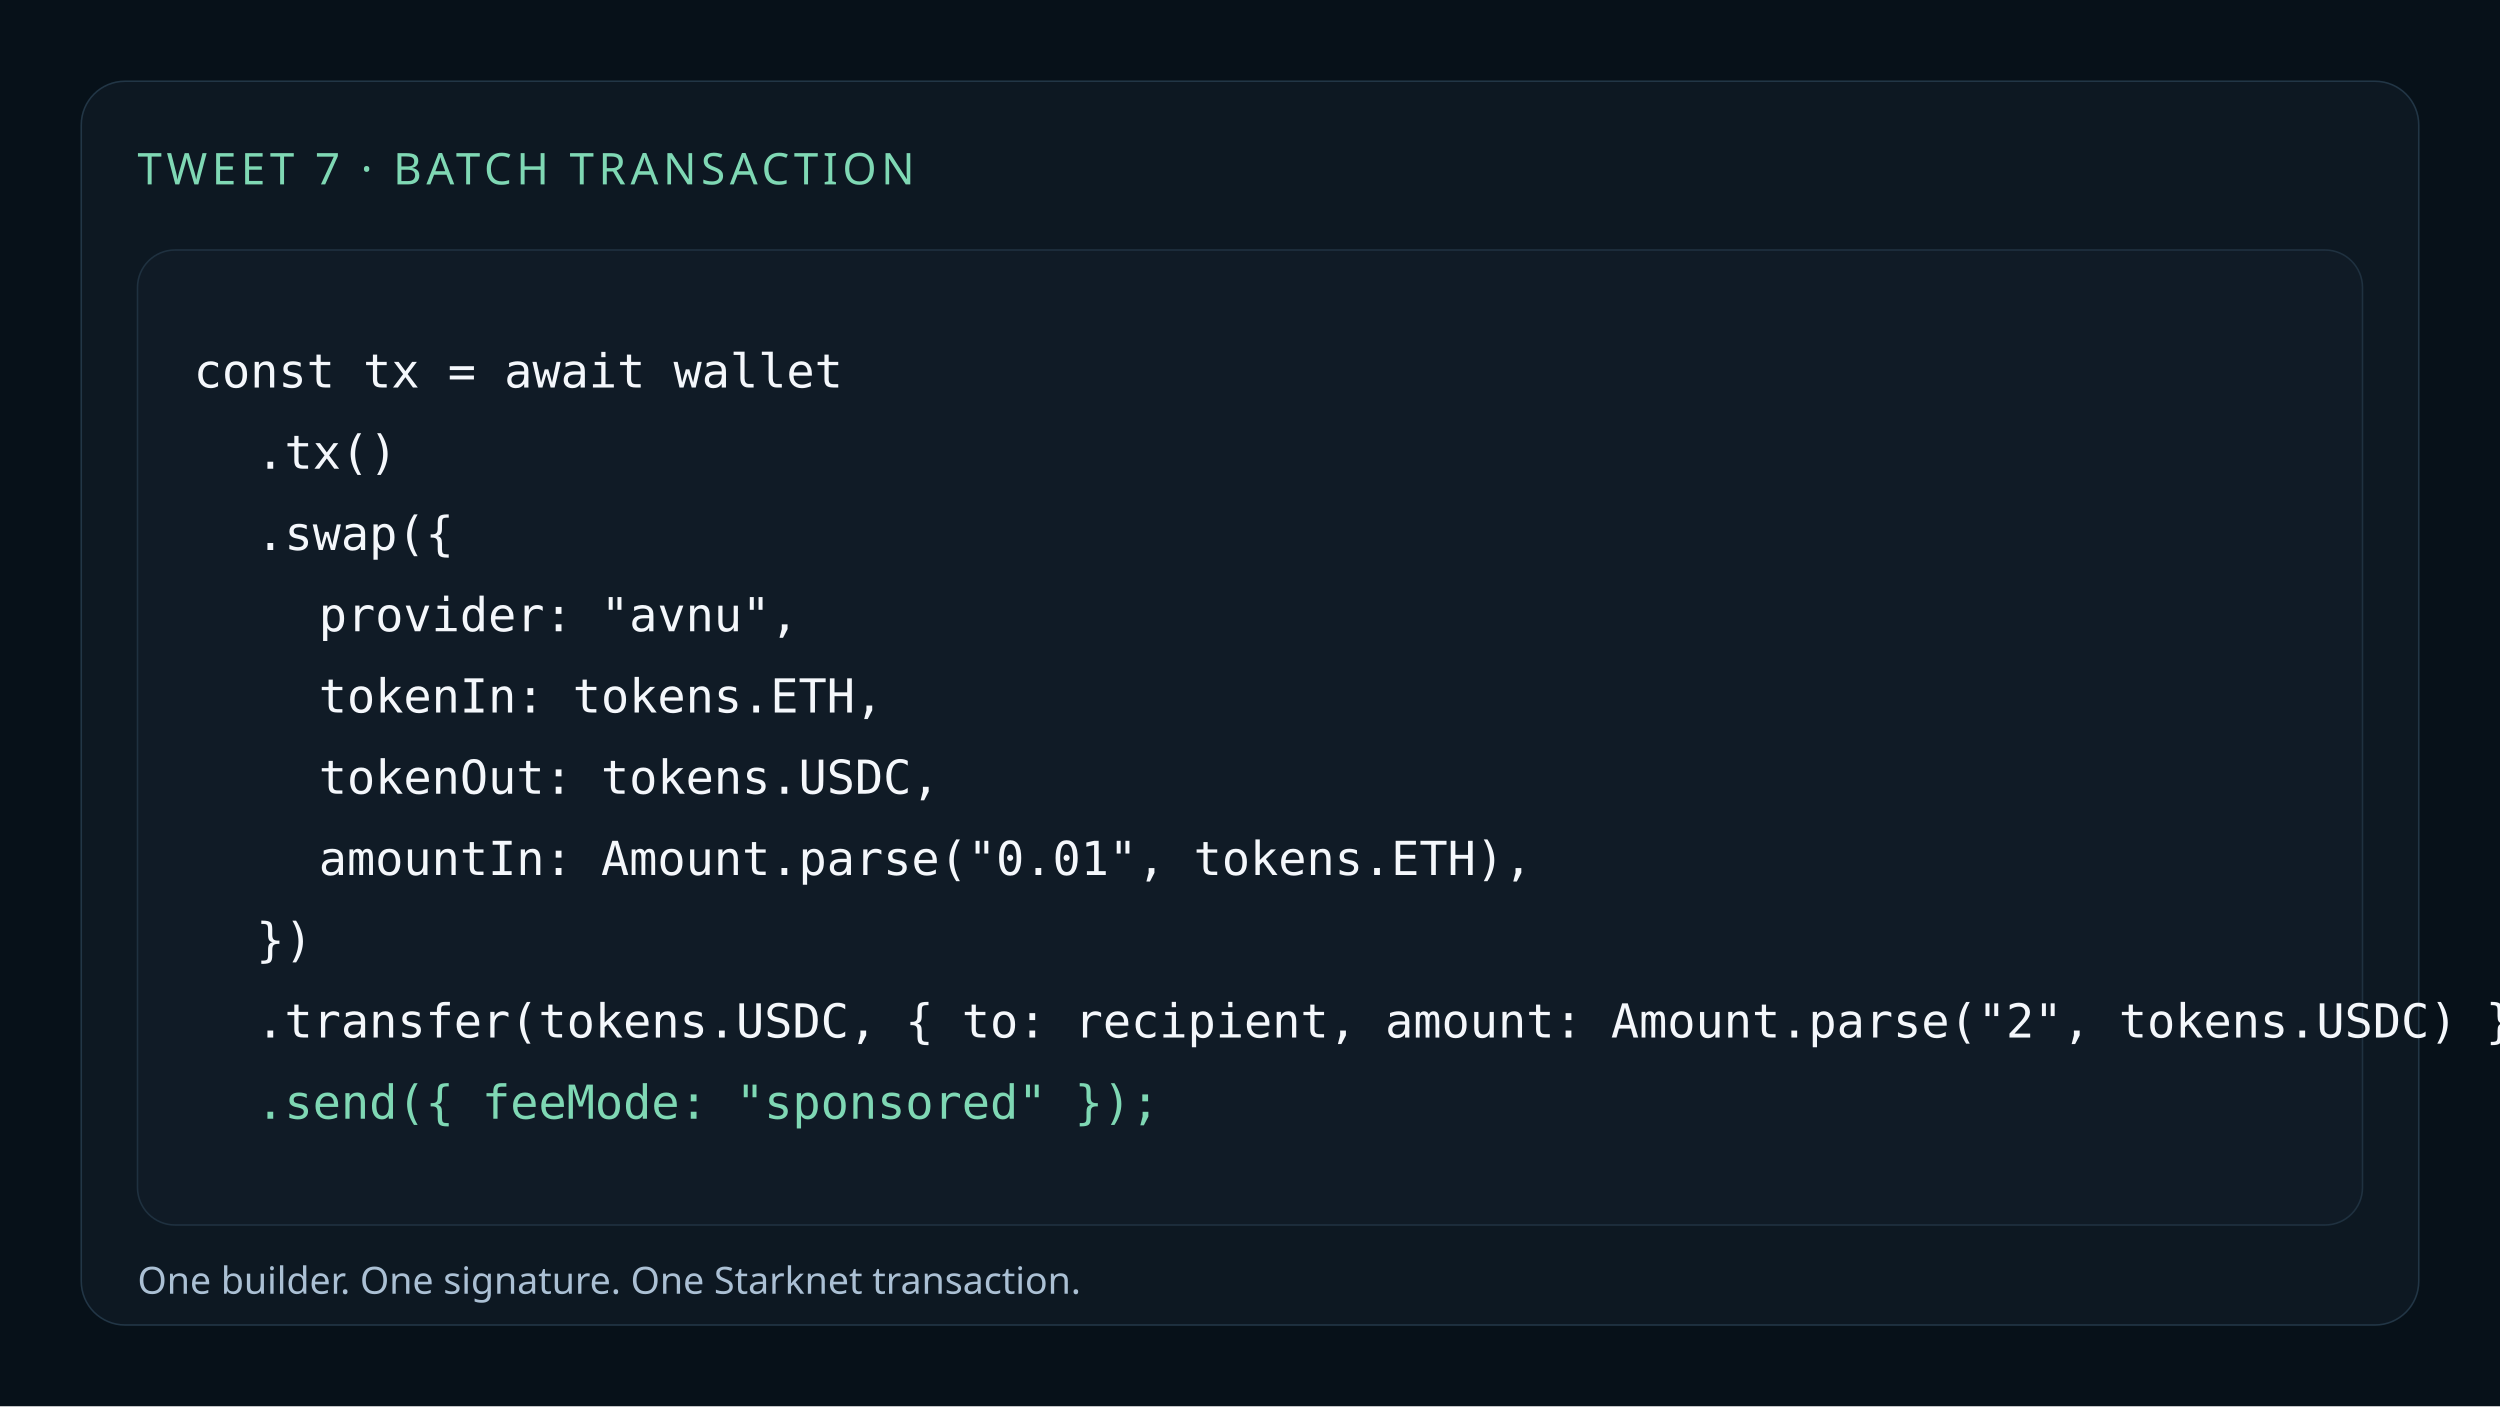
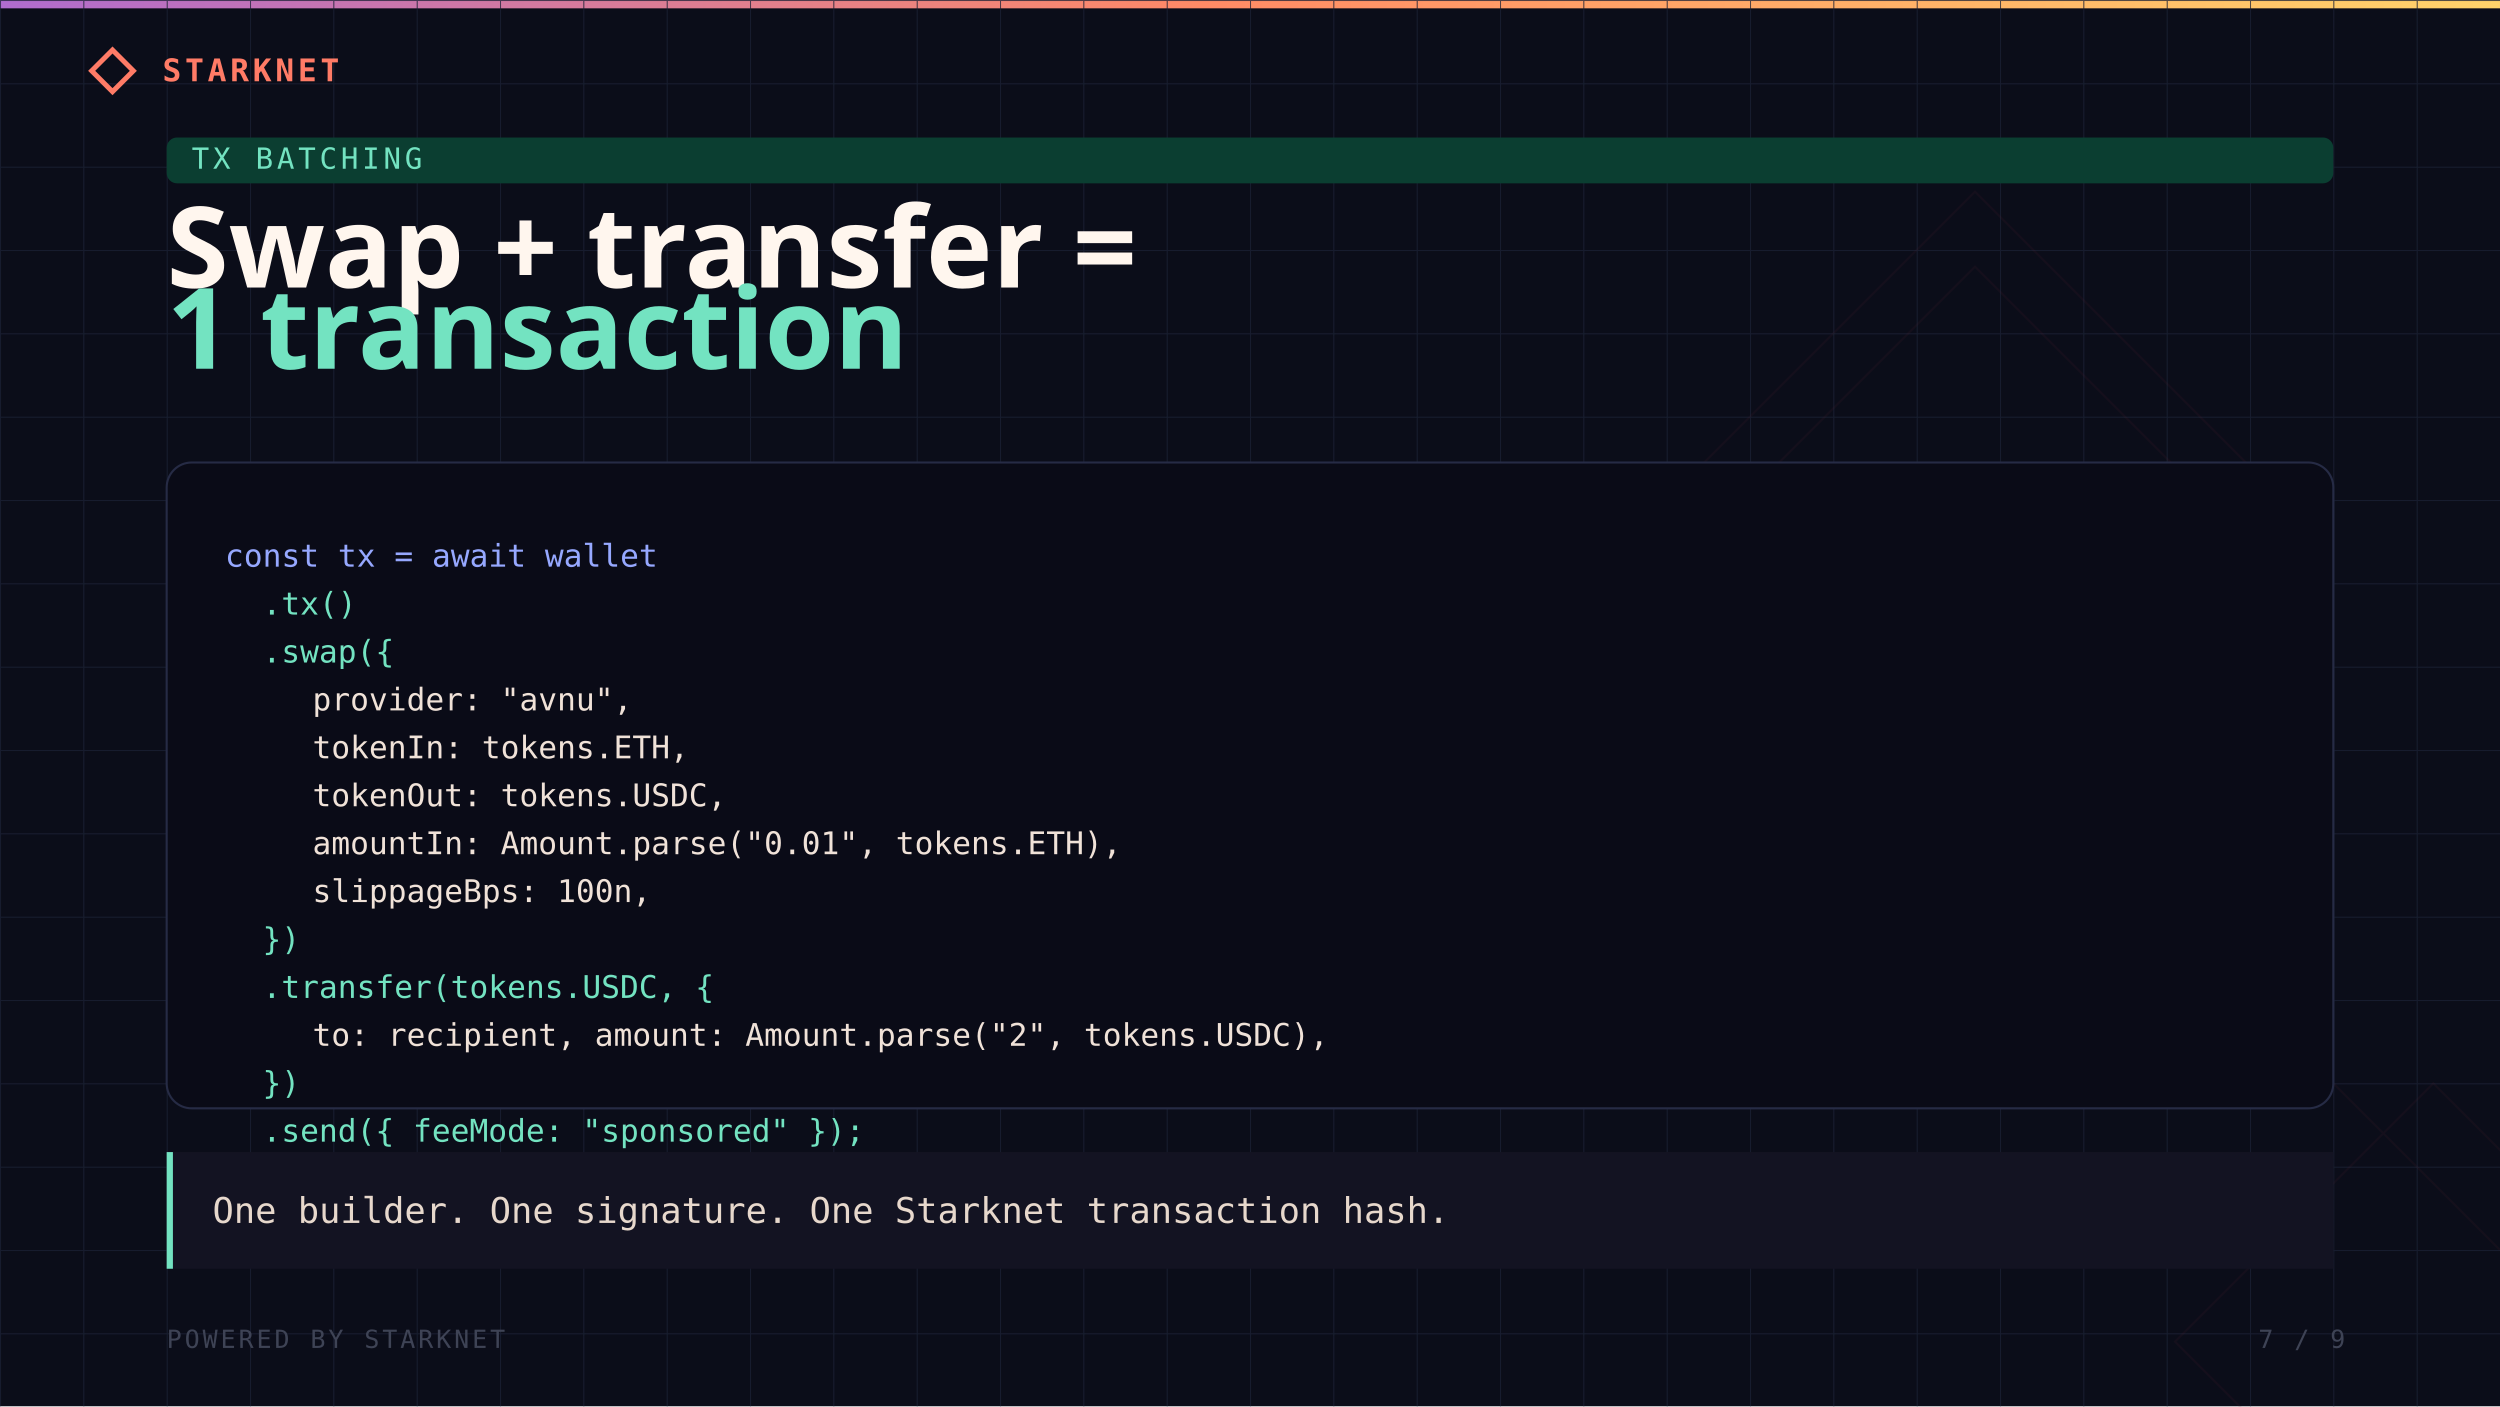
- <svg xmlns="http://www.w3.org/2000/svg" width="1600" height="900" viewBox="0 0 1600 900" fill="none">
-   <rect width="1600" height="900" fill="#071119" />
-   <rect x="52" y="52" width="1496" height="796" rx="28" fill="#0D1822" stroke="#223646" />
-   <text x="88" y="118" fill="#7FD8B4" font-family="Space Grotesk, sans-serif" font-size="28" letter-spacing="3">TWEET 7 · BATCH TRANSACTION</text>
-   <rect x="88" y="160" width="1424" height="624" rx="24" fill="#101B26" stroke="#1F3140" />
-   <text x="124" y="248" fill="#F4F7FB" font-family="JetBrains Mono, monospace" font-size="30">const tx = await wallet</text>
-   <text x="164" y="300" fill="#F4F7FB" font-family="JetBrains Mono, monospace" font-size="30">.tx()</text>
-   <text x="164" y="352" fill="#F4F7FB" font-family="JetBrains Mono, monospace" font-size="30">.swap({</text>
-   <text x="204" y="404" fill="#F4F7FB" font-family="JetBrains Mono, monospace" font-size="30">provider: "avnu",</text>
-   <text x="204" y="456" fill="#F4F7FB" font-family="JetBrains Mono, monospace" font-size="30">tokenIn: tokens.ETH,</text>
-   <text x="204" y="508" fill="#F4F7FB" font-family="JetBrains Mono, monospace" font-size="30">tokenOut: tokens.USDC,</text>
-   <text x="204" y="560" fill="#F4F7FB" font-family="JetBrains Mono, monospace" font-size="30">amountIn: Amount.parse("0.01", tokens.ETH),</text>
-   <text x="164" y="612" fill="#F4F7FB" font-family="JetBrains Mono, monospace" font-size="30">})</text>
-   <text x="164" y="664" fill="#F4F7FB" font-family="JetBrains Mono, monospace" font-size="30">.transfer(tokens.USDC, { to: recipient, amount: Amount.parse("2", tokens.USDC) })</text>
-   <text x="164" y="716" fill="#7FD8B4" font-family="JetBrains Mono, monospace" font-size="30">.send({ feeMode: "sponsored" });</text>
-   <text x="88" y="828" fill="#ABC0D4" font-family="Space Grotesk, sans-serif" font-size="24">One builder. One signature. One Starknet transaction.</text>
+ <svg xmlns="http://www.w3.org/2000/svg" width="1200" height="675" viewBox="0 0 1200 675" fill="none">
+   <defs>
+     <linearGradient id="topGradient7" x1="0" y1="2" x2="1200" y2="2" gradientUnits="userSpaceOnUse">
+       <stop stop-color="#B06CCF" />
+       <stop offset="0.48" stop-color="#FF8A66" />
+       <stop offset="1" stop-color="#FFD36A" />
+     </linearGradient>
+     <pattern id="grid7" width="40" height="40" patternUnits="userSpaceOnUse">
+       <path d="M40 0H0V40" fill="none" stroke="#1B2235" />
+     </pattern>
+   </defs>
+   <rect width="1200" height="675" fill="#0B0D19" />
+   <rect width="1200" height="4" fill="url(#topGradient7)" />
+   <rect width="1200" height="675" fill="url(#grid7)" opacity="0.75" />
+   <g opacity="0.12">
+     <path d="M948 92L1108 252L948 412L788 252L948 92Z" stroke="#5B2331" />
+     <path d="M948 128L1072 252L948 376L824 252L948 128Z" stroke="#5B2331" />
+     <path d="M1120 520L1200 600" stroke="#5B2331" />
+     <path d="M1044 644L1168 520L1292 644L1168 768L1044 644Z" stroke="#5B2331" />
+   </g>
+   <path d="M44 34L54 24L64 34L54 44L44 34Z" stroke="#FF7B66" stroke-width="2.4" />
+   <text x="78" y="39" fill="#FF7B66" font-family="JetBrains Mono, monospace" font-size="15" font-weight="700" letter-spacing="1.8">STARKNET</text>
+   <rect x="80" y="66" width="1040" height="22" rx="5" fill="#0B3E31" />
+   <text x="92" y="81" fill="#73E3C1" font-family="JetBrains Mono, monospace" font-size="14" letter-spacing="1.8">TX BATCHING</text>
+   <text x="80" y="138" fill="#FFF6EE" font-family="Space Grotesk, sans-serif" font-size="54" font-weight="700">Swap + transfer =</text>
+   <text x="80" y="177" fill="#73E3C1" font-family="Space Grotesk, sans-serif" font-size="54" font-weight="700">1 transaction</text>
+   <rect x="80" y="222" width="1040" height="310" rx="12" fill="#0A0B17" stroke="#262B45" />
+   <text x="108" y="272" fill="#96A8FF" font-family="JetBrains Mono, monospace" font-size="15">const tx = await wallet</text>
+   <text x="126" y="295" fill="#73E3C1" font-family="JetBrains Mono, monospace" font-size="15">.tx()</text>
+   <text x="126" y="318" fill="#73E3C1" font-family="JetBrains Mono, monospace" font-size="15">.swap({</text>
+   <text x="150" y="341" fill="#F0E2D8" font-family="JetBrains Mono, monospace" font-size="15">provider: "avnu",</text>
+   <text x="150" y="364" fill="#F0E2D8" font-family="JetBrains Mono, monospace" font-size="15">tokenIn: tokens.ETH,</text>
+   <text x="150" y="387" fill="#F0E2D8" font-family="JetBrains Mono, monospace" font-size="15">tokenOut: tokens.USDC,</text>
+   <text x="150" y="410" fill="#F0E2D8" font-family="JetBrains Mono, monospace" font-size="15">amountIn: Amount.parse("0.01", tokens.ETH),</text>
+   <text x="150" y="433" fill="#F0E2D8" font-family="JetBrains Mono, monospace" font-size="15">slippageBps: 100n,</text>
+   <text x="126" y="456" fill="#73E3C1" font-family="JetBrains Mono, monospace" font-size="15">})</text>
+   <text x="126" y="479" fill="#73E3C1" font-family="JetBrains Mono, monospace" font-size="15">.transfer(tokens.USDC, {</text>
+   <text x="150" y="502" fill="#F0E2D8" font-family="JetBrains Mono, monospace" font-size="15">to: recipient, amount: Amount.parse("2", tokens.USDC),</text>
+   <text x="126" y="525" fill="#73E3C1" font-family="JetBrains Mono, monospace" font-size="15">})</text>
+   <text x="126" y="548" fill="#73E3C1" font-family="JetBrains Mono, monospace" font-size="15">.send({ feeMode: "sponsored" });</text>
+   <rect x="80" y="553" width="1040" height="56" fill="#131322" />
+   <rect x="80" y="553" width="3" height="56" fill="#73E3C1" />
+   <text x="102" y="587" fill="#E7D8CC" font-family="JetBrains Mono, monospace" font-size="17">One builder. One signature. One Starknet transaction hash.</text>
+   <text x="80" y="647" fill="#3E4355" font-family="JetBrains Mono, monospace" font-size="12" letter-spacing="1.4">POWERED BY STARKNET</text>
+   <text x="1084" y="647" fill="#3E4355" font-family="JetBrains Mono, monospace" font-size="12" letter-spacing="1.4">7 / 9</text>
</svg>
